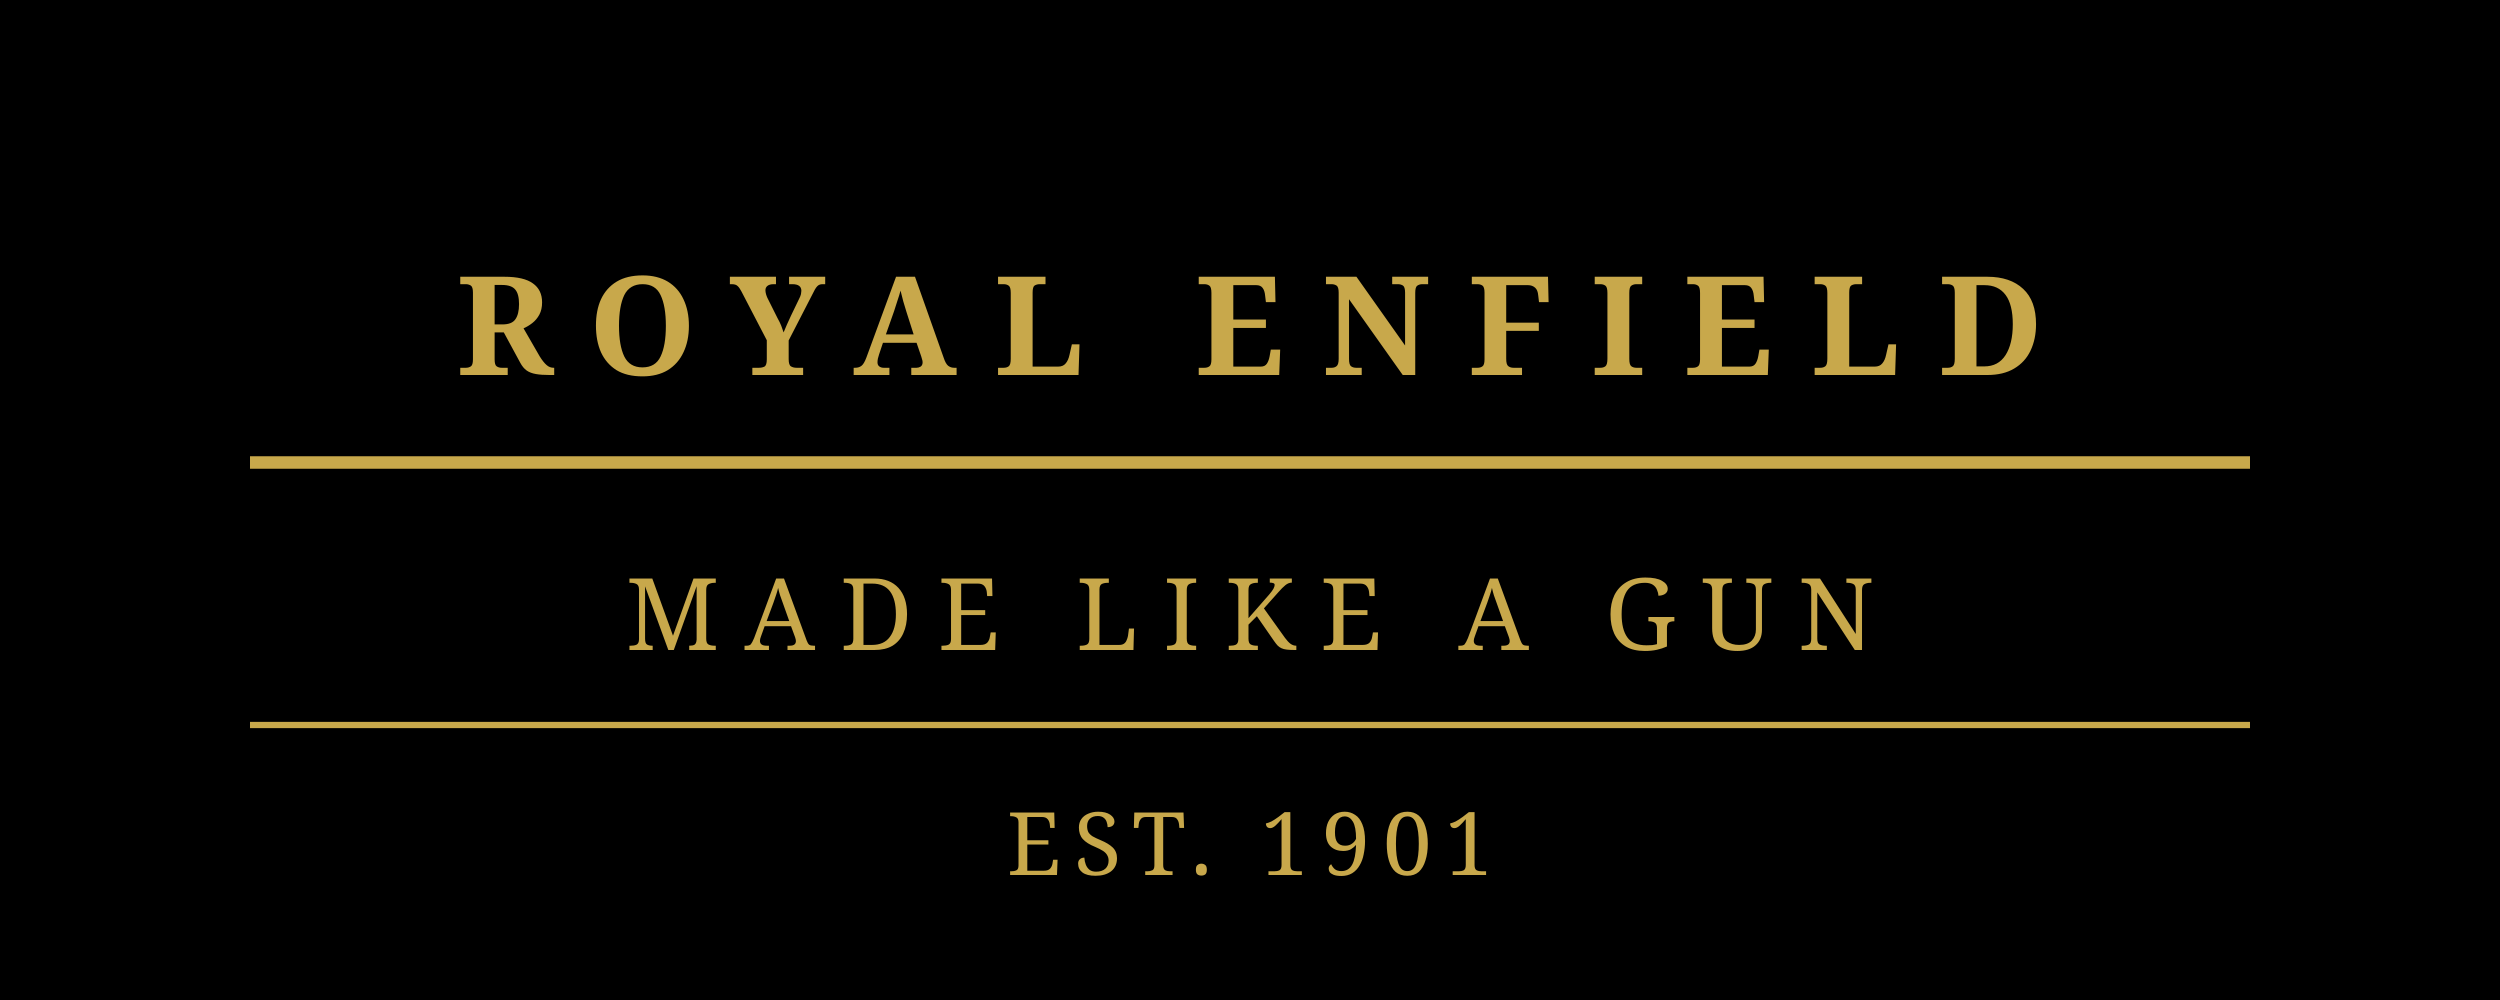
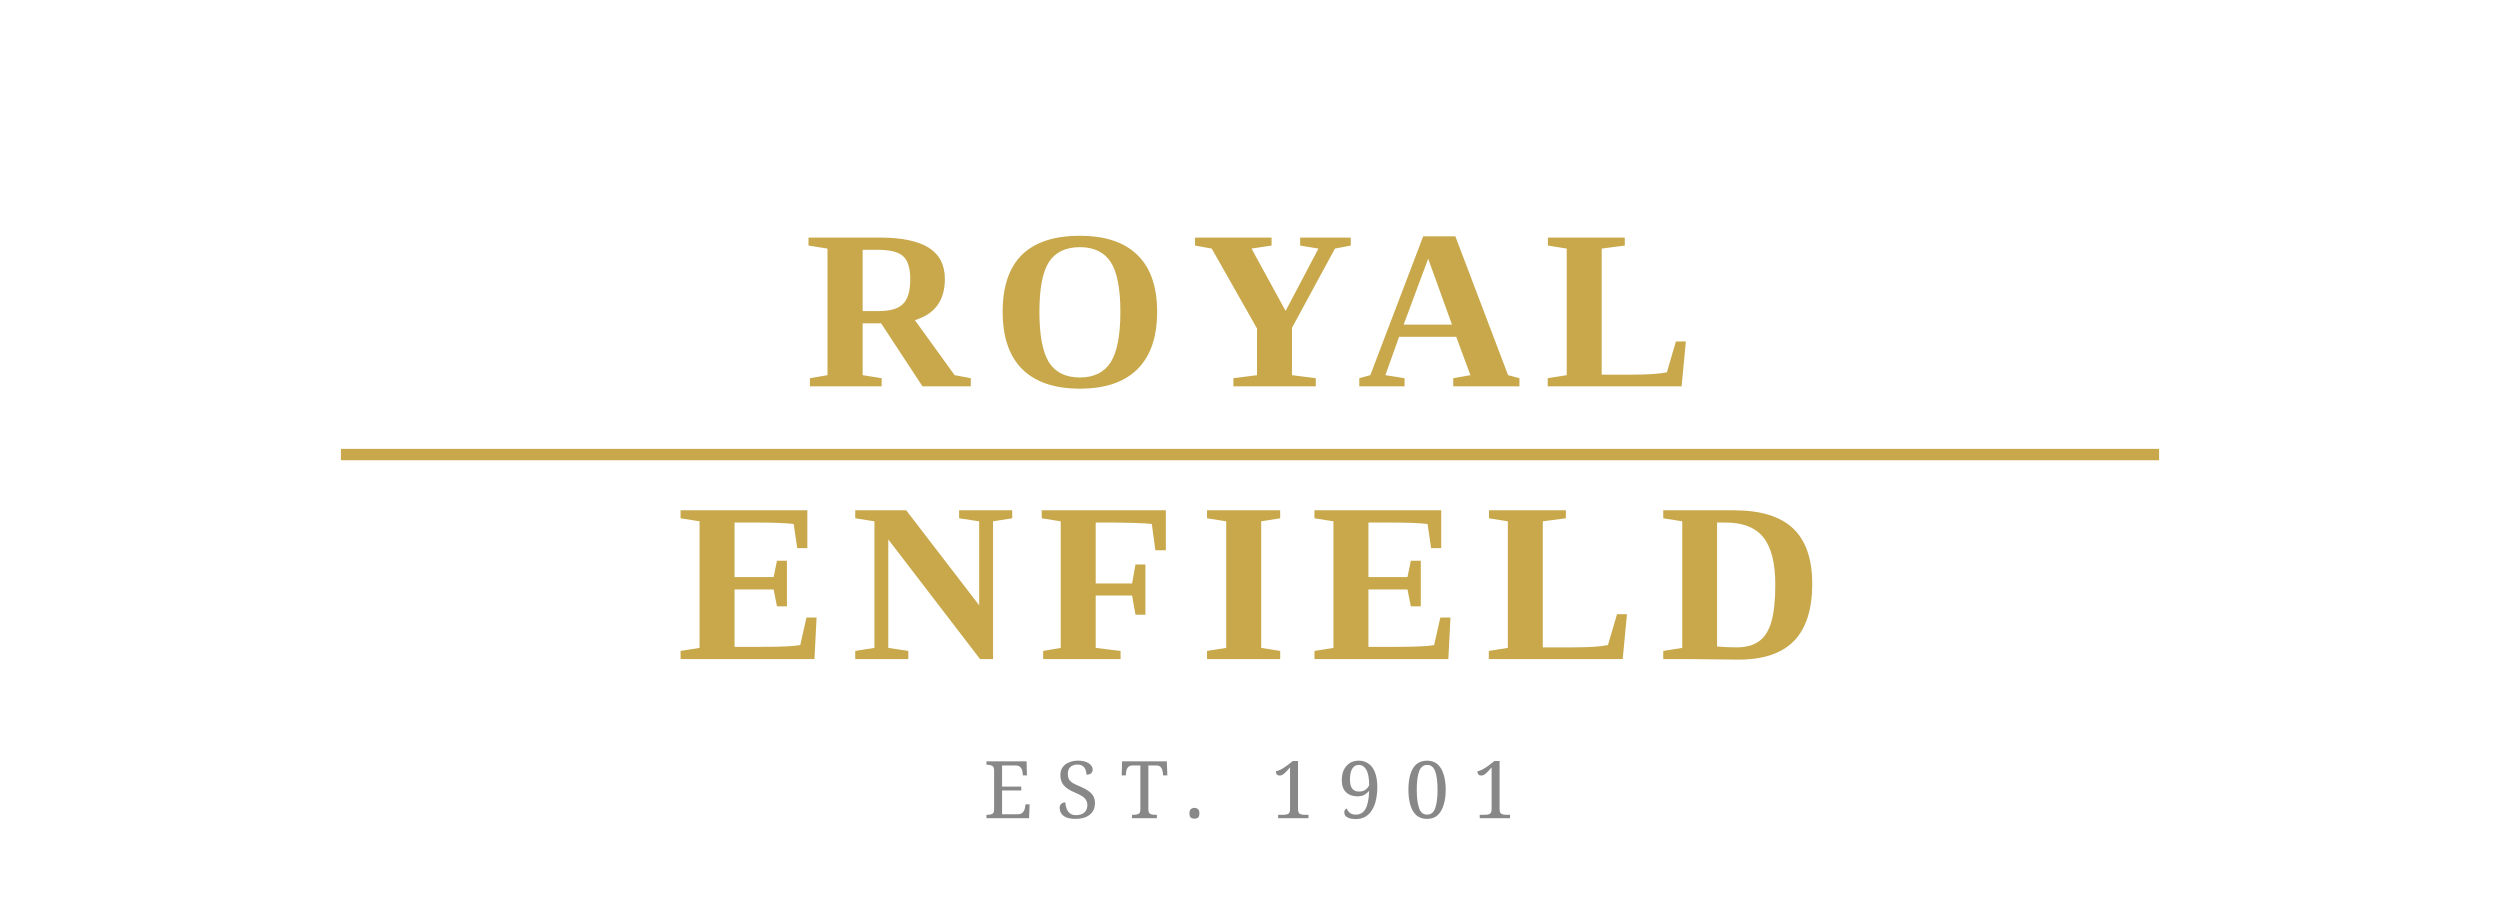
- <svg xmlns="http://www.w3.org/2000/svg" viewBox="0 0 200 80">
-   <rect width="200" height="80" fill="#000" />
-   <text x="100" y="30" font-family="Georgia,serif" font-size="11" font-weight="bold" fill="#c8a84b" text-anchor="middle" letter-spacing="3">ROYAL ENFIELD</text>
-   <line x1="20" y1="37" x2="180" y2="37" stroke="#c8a84b" stroke-width="1" />
-   <text x="100" y="52" font-family="Georgia,serif" font-size="8" fill="#c8a84b" text-anchor="middle" letter-spacing="2">MADE LIKE A GUN</text>
-   <line x1="20" y1="58" x2="180" y2="58" stroke="#c8a84b" stroke-width="0.5" />
-   <text x="100" y="70" font-family="Georgia,serif" font-size="7" fill="#c8a84b" text-anchor="middle" letter-spacing="1">EST. 1901</text>
+ <svg xmlns="http://www.w3.org/2000/svg" viewBox="0 0 220 80" role="img" aria-label="Royal Enfield">
+   <text x="110" y="34" font-family="Georgia,'Times New Roman',serif" font-size="20" font-weight="bold" fill="#C8A84B" text-anchor="middle" letter-spacing="2">ROYAL</text>
+   <line x1="30" y1="40" x2="190" y2="40" stroke="#C8A84B" stroke-width="1" />
+   <text x="110" y="58" font-family="Georgia,'Times New Roman',serif" font-size="20" font-weight="bold" fill="#C8A84B" text-anchor="middle" letter-spacing="2">ENFIELD</text>
+   <text x="110" y="72" font-family="Georgia,serif" font-size="7" fill="#888" text-anchor="middle" letter-spacing="2">EST. 1901</text>
</svg>
